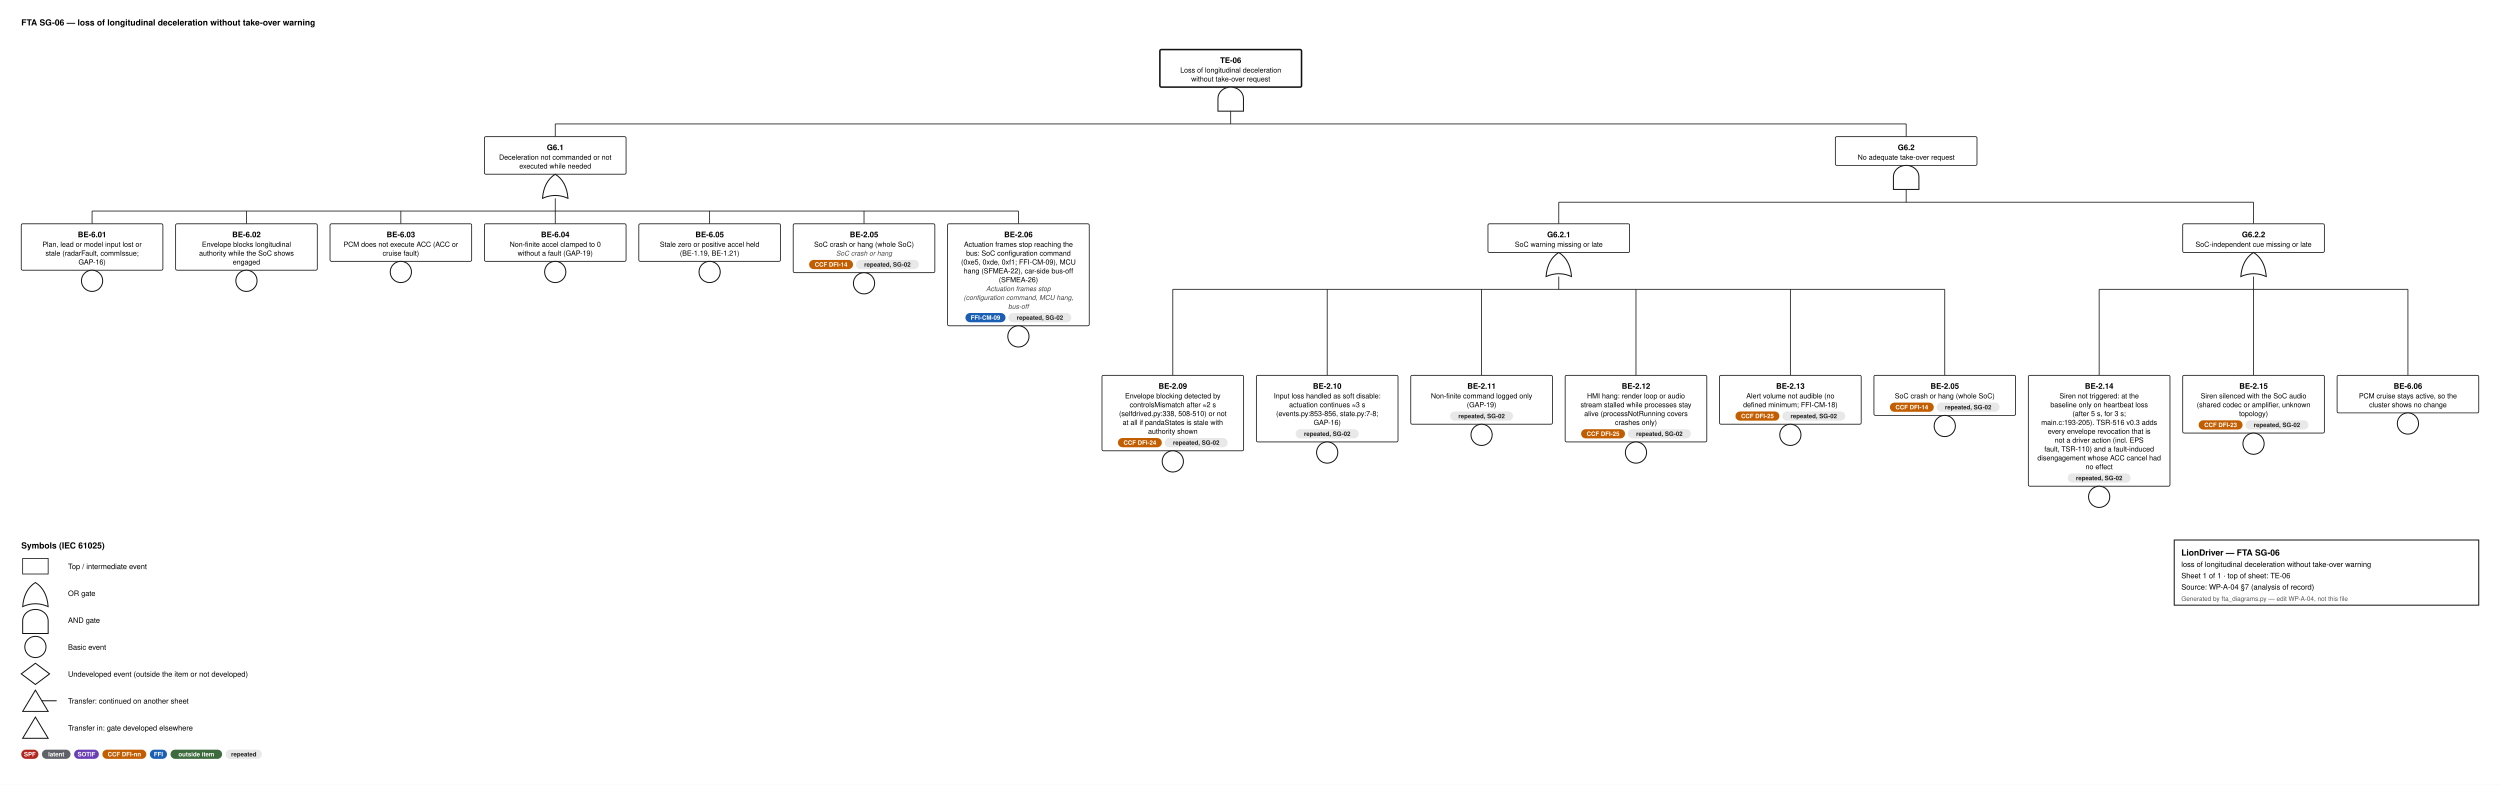
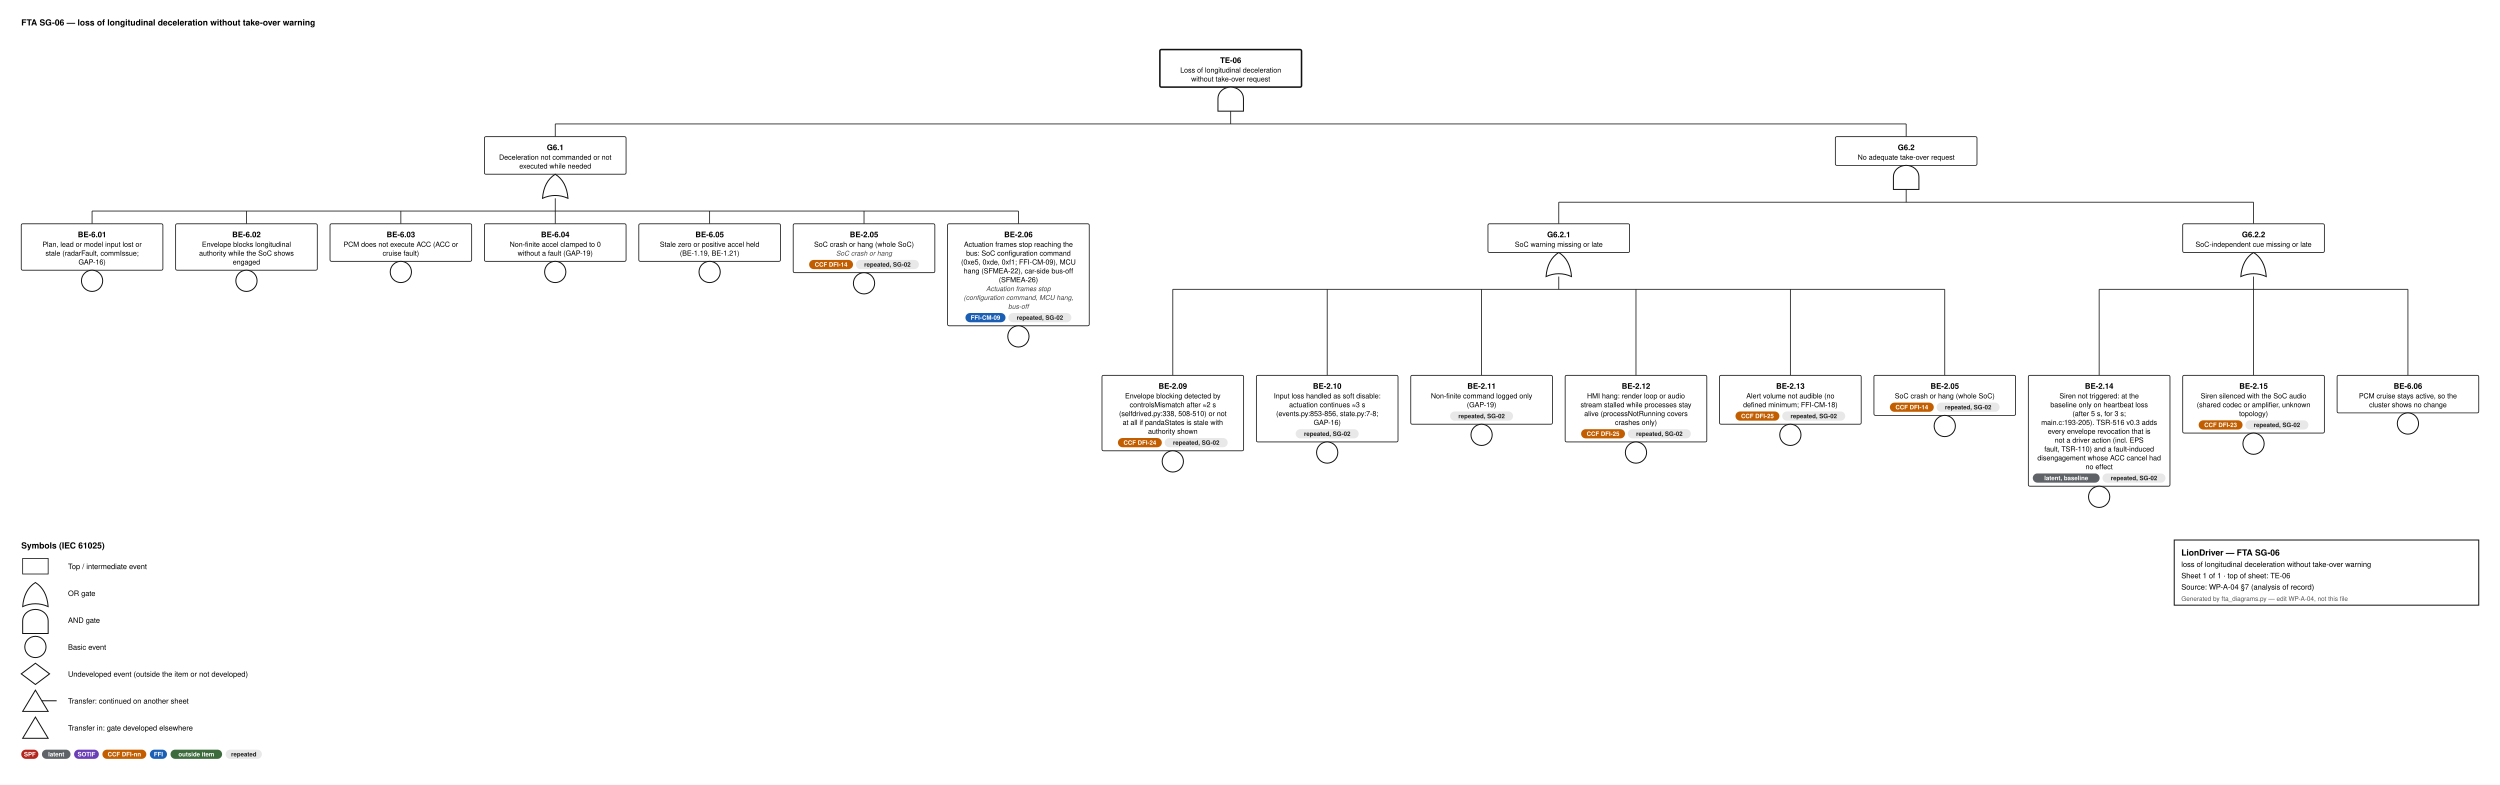
<svg xmlns="http://www.w3.org/2000/svg" width="3530" height="1108" viewBox="0 0 3530 1108" font-family="Helvetica, Arial, sans-serif">
  <style>.id{font-size:11px;font-weight:700;text-anchor:middle}.d{font-size:10px;text-anchor:middle}.n{font-size:9.5px;font-style:italic;text-anchor:middle;fill:#444}.b{font-size:8.6px;font-weight:600;text-anchor:middle}.h{font-size:12px;font-weight:700}.l{font-size:10.5px}.s{font-size:9px;fill:#555}.w{stroke:#111;stroke-width:1.1}</style>
  <rect width="100%" height="100%" fill="#fff" />
  <text x="30" y="36" class="h">FTA SG-06 — loss of longitudinal deceleration without take-over warning</text>
  <rect x="1637.75" y="70" width="200" height="53.0" rx="2" fill="#fff" stroke="#111" stroke-width="2.2" />
  <text x="1737.75" y="89" class="id">TE-06</text>
  <text x="1737.75" y="102.5" class="d">Loss of longitudinal deceleration</text>
  <text x="1737.75" y="115.0" class="d">without take-over request</text>
  <path d="M1719.75,157.0 L1719.75,139.0 A18,16 0 0 1 1755.75,139.0 L1755.75,157.0 Z" fill="#fff" stroke="#111" stroke-width="1.4" />
  <line x1="1737.75" y1="157.0" x2="1737.75" y2="175.0" class="w" />
  <line x1="784.0" y1="175.0" x2="2691.5" y2="175.0" class="w" />
  <line x1="784.0" y1="175.0" x2="784.0" y2="193.0" class="w" />
  <line x1="2691.5" y1="175.0" x2="2691.5" y2="193.0" class="w" />
  <rect x="684.0" y="193.0" width="200" height="53.0" rx="2" fill="#fff" stroke="#111" stroke-width="1.1" />
  <text x="784.0" y="212.0" class="id">G6.1</text>
  <text x="784.0" y="225.5" class="d">Deceleration not commanded or not</text>
  <text x="784.0" y="238.0" class="d">executed while needed</text>
  <path d="M766.0,280.0 Q784.0,272.0 802.0,280.0 Q800.0,256.0 784.0,246.0 Q768.0,256.0 766.0,280.0 Z" fill="#fff" stroke="#111" stroke-width="1.4" />
  <line x1="784.0" y1="280.0" x2="784.0" y2="298.0" class="w" />
  <line x1="130.0" y1="298.0" x2="1438.0" y2="298.0" class="w" />
  <line x1="130.0" y1="298.0" x2="130.0" y2="316.0" class="w" />
  <line x1="348.0" y1="298.0" x2="348.0" y2="316.0" class="w" />
  <line x1="566.0" y1="298.0" x2="566.0" y2="316.0" class="w" />
  <line x1="784.0" y1="298.0" x2="784.0" y2="316.0" class="w" />
  <line x1="1002.0" y1="298.0" x2="1002.0" y2="316.0" class="w" />
  <line x1="1220.0" y1="298.0" x2="1220.0" y2="316.0" class="w" />
  <line x1="1438.0" y1="298.0" x2="1438.0" y2="316.0" class="w" />
  <rect x="30" y="316.0" width="200" height="65.5" rx="2" fill="#fff" stroke="#111" stroke-width="1.1" />
  <text x="130.0" y="335.0" class="id">BE-6.01</text>
  <text x="130.0" y="348.5" class="d">Plan, lead or model input lost or</text>
  <text x="130.0" y="361.0" class="d">stale (radarFault, commIssue;</text>
  <text x="130.0" y="373.5" class="d">GAP-16)</text>
  <circle cx="130.0" cy="396.5" r="15" fill="#fff" stroke="#111" stroke-width="1.4" />
  <rect x="248" y="316.0" width="200" height="65.5" rx="2" fill="#fff" stroke="#111" stroke-width="1.1" />
  <text x="348.0" y="335.0" class="id">BE-6.02</text>
  <text x="348.0" y="348.5" class="d">Envelope blocks longitudinal</text>
  <text x="348.0" y="361.0" class="d">authority while the SoC shows</text>
  <text x="348.0" y="373.5" class="d">engaged</text>
  <circle cx="348.0" cy="396.5" r="15" fill="#fff" stroke="#111" stroke-width="1.4" />
  <rect x="466" y="316.0" width="200" height="53.0" rx="2" fill="#fff" stroke="#111" stroke-width="1.1" />
  <text x="566.0" y="335.0" class="id">BE-6.03</text>
  <text x="566.0" y="348.5" class="d">PCM does not execute ACC (ACC or</text>
  <text x="566.0" y="361.0" class="d">cruise fault)</text>
  <circle cx="566.0" cy="384.0" r="15" fill="#fff" stroke="#111" stroke-width="1.4" />
  <rect x="684" y="316.0" width="200" height="53.0" rx="2" fill="#fff" stroke="#111" stroke-width="1.1" />
  <text x="784.0" y="335.0" class="id">BE-6.04</text>
  <text x="784.0" y="348.5" class="d">Non-finite accel clamped to 0</text>
  <text x="784.0" y="361.0" class="d">without a fault (GAP-19)</text>
  <circle cx="784.0" cy="384.0" r="15" fill="#fff" stroke="#111" stroke-width="1.4" />
  <rect x="902" y="316.0" width="200" height="53.0" rx="2" fill="#fff" stroke="#111" stroke-width="1.1" />
  <text x="1002.0" y="335.0" class="id">BE-6.05</text>
  <text x="1002.0" y="348.5" class="d">Stale zero or positive accel held</text>
  <text x="1002.0" y="361.0" class="d">(BE-1.19, BE-1.21)</text>
  <circle cx="1002.0" cy="384.0" r="15" fill="#fff" stroke="#111" stroke-width="1.4" />
  <rect x="1120" y="316.0" width="200" height="69.0" rx="2" fill="#fff" stroke="#111" stroke-width="1.1" />
  <text x="1220.0" y="335.0" class="id">BE-2.05</text>
  <text x="1220.0" y="348.5" class="d">SoC crash or hang (whole SoC)</text>
  <text x="1220.0" y="361.0" class="n">SoC crash or hang</text>
  <rect x="1142.5" y="367.0" width="62.0" height="13" rx="6.5" fill="#c25e00" />
  <text x="1173.5" y="376.5" class="b" fill="#fff">CCF DFI-14</text>
  <rect x="1208.5" y="367.0" width="89.0" height="13" rx="6.5" fill="#e8e8e8" />
  <text x="1253.0" y="376.5" class="b" fill="#222">repeated, SG-02</text>
  <circle cx="1220.0" cy="400.0" r="15" fill="#fff" stroke="#111" stroke-width="1.4" />
  <rect x="1338" y="316.0" width="200" height="144.0" rx="2" fill="#fff" stroke="#111" stroke-width="1.1" />
  <text x="1438.0" y="335.0" class="id">BE-2.06</text>
  <text x="1438.0" y="348.5" class="d">Actuation frames stop reaching the</text>
  <text x="1438.0" y="361.0" class="d">bus: SoC configuration command</text>
  <text x="1438.0" y="373.5" class="d">(0xe5, 0xde, 0xf1; FFI-CM-09), MCU</text>
  <text x="1438.0" y="386.0" class="d">hang (SFMEA-22), car-side bus-off</text>
  <text x="1438.0" y="398.5" class="d">(SFMEA-26)</text>
  <text x="1438.0" y="411.0" class="n">Actuation frames stop</text>
  <text x="1438.0" y="423.5" class="n">(configuration command, MCU hang,</text>
  <text x="1438.0" y="436.0" class="n">bus-off</text>
  <rect x="1363.2" y="442.0" width="56.6" height="13" rx="6.5" fill="#1a5fb4" />
  <text x="1391.5" y="451.5" class="b" fill="#fff">FFI-CM-09</text>
  <rect x="1423.8" y="442.0" width="89.0" height="13" rx="6.5" fill="#e8e8e8" />
  <text x="1468.3" y="451.5" class="b" fill="#222">repeated, SG-02</text>
  <circle cx="1438.0" cy="475.0" r="15" fill="#fff" stroke="#111" stroke-width="1.4" />
  <rect x="2591.5" y="193.0" width="200" height="40.5" rx="2" fill="#fff" stroke="#111" stroke-width="1.1" />
  <text x="2691.5" y="212.0" class="id">G6.2</text>
  <text x="2691.5" y="225.5" class="d">No adequate take-over request</text>
  <path d="M2673.5,267.5 L2673.5,249.5 A18,16 0 0 1 2709.5,249.5 L2709.5,267.5 Z" fill="#fff" stroke="#111" stroke-width="1.4" />
  <line x1="2691.5" y1="267.5" x2="2691.5" y2="285.5" class="w" />
  <line x1="2201.0" y1="285.5" x2="3182.0" y2="285.5" class="w" />
  <line x1="2201.0" y1="285.5" x2="2201.0" y2="316.0" class="w" />
  <line x1="3182.0" y1="285.5" x2="3182.0" y2="316.0" class="w" />
  <rect x="2101.0" y="316.0" width="200" height="40.5" rx="2" fill="#fff" stroke="#111" stroke-width="1.1" />
  <text x="2201.0" y="335.0" class="id">G6.2.1</text>
  <text x="2201.0" y="348.5" class="d">SoC warning missing or late</text>
  <path d="M2183.0,390.5 Q2201.0,382.5 2219.0,390.5 Q2217.0,366.5 2201.0,356.5 Q2185.0,366.5 2183.0,390.5 Z" fill="#fff" stroke="#111" stroke-width="1.4" />
  <line x1="2201.0" y1="390.5" x2="2201.0" y2="408.5" class="w" />
  <line x1="1656.0" y1="408.5" x2="2746.0" y2="408.5" class="w" />
  <line x1="1656.0" y1="408.5" x2="1656.0" y2="530.0" class="w" />
  <line x1="1874.0" y1="408.5" x2="1874.0" y2="530.0" class="w" />
  <line x1="2092.0" y1="408.5" x2="2092.0" y2="530.0" class="w" />
  <line x1="2310.0" y1="408.5" x2="2310.0" y2="530.0" class="w" />
  <line x1="2528.0" y1="408.5" x2="2528.0" y2="530.0" class="w" />
  <line x1="2746.0" y1="408.5" x2="2746.0" y2="530.0" class="w" />
  <rect x="1556" y="530.0" width="200" height="106.5" rx="2" fill="#fff" stroke="#111" stroke-width="1.1" />
  <text x="1656.0" y="549.0" class="id">BE-2.09</text>
  <text x="1656.0" y="562.5" class="d">Envelope blocking detected by</text>
  <text x="1656.0" y="575.0" class="d">controlsMismatch after ≈2 s</text>
  <text x="1656.0" y="587.5" class="d">(selfdrived.py:338, 508-510) or not</text>
  <text x="1656.0" y="600.0" class="d">at all if pandaStates is stale with</text>
  <text x="1656.0" y="612.5" class="d">authority shown</text>
  <rect x="1578.5" y="618.5" width="62.0" height="13" rx="6.5" fill="#c25e00" />
  <text x="1609.5" y="628.0" class="b" fill="#fff">CCF DFI-24</text>
  <rect x="1644.5" y="618.5" width="89.0" height="13" rx="6.5" fill="#e8e8e8" />
  <text x="1689.0" y="628.0" class="b" fill="#222">repeated, SG-02</text>
  <circle cx="1656.0" cy="651.5" r="15" fill="#fff" stroke="#111" stroke-width="1.4" />
  <rect x="1774" y="530.0" width="200" height="94.0" rx="2" fill="#fff" stroke="#111" stroke-width="1.1" />
  <text x="1874.0" y="549.0" class="id">BE-2.10</text>
  <text x="1874.0" y="562.5" class="d">Input loss handled as soft disable:</text>
  <text x="1874.0" y="575.0" class="d">actuation continues ≈3 s</text>
  <text x="1874.0" y="587.5" class="d">(events.py:853-856, state.py:7-8;</text>
  <text x="1874.0" y="600.0" class="d">GAP-16)</text>
  <rect x="1829.5" y="606.0" width="89.0" height="13" rx="6.5" fill="#e8e8e8" />
  <text x="1874.0" y="615.5" class="b" fill="#222">repeated, SG-02</text>
  <circle cx="1874.0" cy="639.0" r="15" fill="#fff" stroke="#111" stroke-width="1.4" />
  <rect x="1992" y="530.0" width="200" height="69.0" rx="2" fill="#fff" stroke="#111" stroke-width="1.1" />
  <text x="2092.0" y="549.0" class="id">BE-2.11</text>
  <text x="2092.0" y="562.5" class="d">Non-finite command logged only</text>
  <text x="2092.0" y="575.0" class="d">(GAP-19)</text>
  <rect x="2047.5" y="581.0" width="89.0" height="13" rx="6.5" fill="#e8e8e8" />
  <text x="2092.0" y="590.5" class="b" fill="#222">repeated, SG-02</text>
  <circle cx="2092.0" cy="614.0" r="15" fill="#fff" stroke="#111" stroke-width="1.4" />
  <rect x="2210" y="530.0" width="200" height="94.0" rx="2" fill="#fff" stroke="#111" stroke-width="1.1" />
  <text x="2310.0" y="549.0" class="id">BE-2.12</text>
  <text x="2310.0" y="562.5" class="d">HMI hang: render loop or audio</text>
  <text x="2310.0" y="575.0" class="d">stream stalled while processes stay</text>
  <text x="2310.0" y="587.5" class="d">alive (processNotRunning covers</text>
  <text x="2310.0" y="600.0" class="d">crashes only)</text>
  <rect x="2232.5" y="606.0" width="62.0" height="13" rx="6.5" fill="#c25e00" />
  <text x="2263.5" y="615.5" class="b" fill="#fff">CCF DFI-25</text>
  <rect x="2298.5" y="606.0" width="89.0" height="13" rx="6.5" fill="#e8e8e8" />
  <text x="2343.0" y="615.5" class="b" fill="#222">repeated, SG-02</text>
  <circle cx="2310.0" cy="639.0" r="15" fill="#fff" stroke="#111" stroke-width="1.4" />
  <rect x="2428" y="530.0" width="200" height="69.0" rx="2" fill="#fff" stroke="#111" stroke-width="1.1" />
  <text x="2528.0" y="549.0" class="id">BE-2.13</text>
  <text x="2528.0" y="562.5" class="d">Alert volume not audible (no</text>
  <text x="2528.0" y="575.0" class="d">defined minimum; FFI-CM-18)</text>
  <rect x="2450.5" y="581.0" width="62.0" height="13" rx="6.5" fill="#c25e00" />
  <text x="2481.5" y="590.5" class="b" fill="#fff">CCF DFI-25</text>
  <rect x="2516.5" y="581.0" width="89.0" height="13" rx="6.5" fill="#e8e8e8" />
  <text x="2561.0" y="590.5" class="b" fill="#222">repeated, SG-02</text>
  <circle cx="2528.0" cy="614.0" r="15" fill="#fff" stroke="#111" stroke-width="1.4" />
  <rect x="2646" y="530.0" width="200" height="56.5" rx="2" fill="#fff" stroke="#111" stroke-width="1.1" />
  <text x="2746.0" y="549.0" class="id">BE-2.05</text>
  <text x="2746.0" y="562.5" class="d">SoC crash or hang (whole SoC)</text>
  <rect x="2668.5" y="568.5" width="62.0" height="13" rx="6.5" fill="#c25e00" />
  <text x="2699.5" y="578.0" class="b" fill="#fff">CCF DFI-14</text>
  <rect x="2734.5" y="568.5" width="89.0" height="13" rx="6.5" fill="#e8e8e8" />
  <text x="2779.0" y="578.0" class="b" fill="#222">repeated, SG-02</text>
  <circle cx="2746.0" cy="601.5" r="15" fill="#fff" stroke="#111" stroke-width="1.4" />
  <rect x="3082.0" y="316.0" width="200" height="40.5" rx="2" fill="#fff" stroke="#111" stroke-width="1.1" />
  <text x="3182.0" y="335.0" class="id">G6.2.2</text>
  <text x="3182.0" y="348.5" class="d">SoC-independent cue missing or late</text>
  <path d="M3164.0,390.5 Q3182.0,382.5 3200.0,390.5 Q3198.0,366.5 3182.0,356.5 Q3166.0,366.5 3164.0,390.5 Z" fill="#fff" stroke="#111" stroke-width="1.4" />
  <line x1="3182.0" y1="390.5" x2="3182.0" y2="408.5" class="w" />
  <line x1="2964.0" y1="408.5" x2="3400.0" y2="408.5" class="w" />
  <line x1="2964.0" y1="408.5" x2="2964.0" y2="530.0" class="w" />
  <line x1="3182.0" y1="408.5" x2="3182.0" y2="530.0" class="w" />
  <line x1="3400.0" y1="408.5" x2="3400.0" y2="530.0" class="w" />
  <rect x="2864" y="530.0" width="200" height="156.5" rx="2" fill="#fff" stroke="#111" stroke-width="1.1" />
  <text x="2964.0" y="549.0" class="id">BE-2.14</text>
  <text x="2964.0" y="562.5" class="d">Siren not triggered: at the</text>
  <text x="2964.0" y="575.0" class="d">baseline only on heartbeat loss</text>
  <text x="2964.0" y="587.5" class="d">(after 5 s, for 3 s;</text>
  <text x="2964.0" y="600.0" class="d">main.c:193-205). TSR-516 v0.3 adds</text>
  <text x="2964.0" y="612.5" class="d">every envelope revocation that is</text>
  <text x="2964.0" y="625.0" class="d">not a driver action (incl. EPS</text>
  <text x="2964.0" y="637.5" class="d">fault, TSR-110) and a fault-induced</text>
  <text x="2964.0" y="650.0" class="d">disengagement whose ACC cancel had</text>
  <text x="2964.0" y="662.5" class="d">no effect</text>
-   <rect x="2919.5" y="668.5" width="89.0" height="13" rx="6.5" fill="#e8e8e8" />
-   <text x="2964.0" y="678.0" class="b" fill="#222">repeated, SG-02</text>
+   <rect x="2870.3" y="668.5" width="94.4" height="13" rx="6.5" fill="#5f6368" />
+   <text x="2917.5" y="678.0" class="b" fill="#fff">latent, baseline</text>
+   <rect x="2968.7" y="668.5" width="89.0" height="13" rx="6.5" fill="#e8e8e8" />
+   <text x="3013.2" y="678.0" class="b" fill="#222">repeated, SG-02</text>
  <circle cx="2964.0" cy="701.5" r="15" fill="#fff" stroke="#111" stroke-width="1.4" />
  <rect x="3082" y="530.0" width="200" height="81.5" rx="2" fill="#fff" stroke="#111" stroke-width="1.1" />
  <text x="3182.0" y="549.0" class="id">BE-2.15</text>
  <text x="3182.0" y="562.5" class="d">Siren silenced with the SoC audio</text>
  <text x="3182.0" y="575.0" class="d">(shared codec or amplifier, unknown</text>
  <text x="3182.0" y="587.5" class="d">topology)</text>
  <rect x="3104.5" y="593.5" width="62.0" height="13" rx="6.5" fill="#c25e00" />
  <text x="3135.5" y="603.0" class="b" fill="#fff">CCF DFI-23</text>
  <rect x="3170.5" y="593.5" width="89.0" height="13" rx="6.5" fill="#e8e8e8" />
  <text x="3215.0" y="603.0" class="b" fill="#222">repeated, SG-02</text>
  <circle cx="3182.0" cy="626.5" r="15" fill="#fff" stroke="#111" stroke-width="1.4" />
  <rect x="3300" y="530.0" width="200" height="53.0" rx="2" fill="#fff" stroke="#111" stroke-width="1.1" />
  <text x="3400.0" y="549.0" class="id">BE-6.06</text>
  <text x="3400.0" y="562.5" class="d">PCM cruise stays active, so the</text>
  <text x="3400.0" y="575.0" class="d">cluster shows no change</text>
  <circle cx="3400.0" cy="598.0" r="15" fill="#fff" stroke="#111" stroke-width="1.4" />
  <text x="30" y="774.5" class="h">Symbols (IEC 61025)</text>
  <rect x="32" y="788.5" width="36" height="22" fill="#fff" stroke="#111" stroke-width="1.1" />
  <text x="96" y="803.5" class="l">Top / intermediate event</text>
  <path d="M32,856.5 Q50,848.5 68,856.5 Q66,832.5 50,822.5 Q34,832.5 32,856.5 Z" fill="#fff" stroke="#111" stroke-width="1.4" />
  <text x="96" y="841.5" class="l">OR gate</text>
  <path d="M32,894.5 L32,876.5 A18,16 0 0 1 68,876.5 L68,894.5 Z" fill="#fff" stroke="#111" stroke-width="1.4" />
  <text x="96" y="879.5" class="l">AND gate</text>
  <circle cx="50" cy="913.5" r="15" fill="#fff" stroke="#111" stroke-width="1.4" />
  <text x="96" y="917.5" class="l">Basic event</text>
  <path d="M50,936.5 L70,951.5 L50,966.5 L30,951.5 Z" fill="#fff" stroke="#111" stroke-width="1.4" />
  <text x="96" y="955.5" class="l">Undeveloped event (outside the item or not developed)</text>
  <path d="M50,974.5 L68,1004.5 L32,1004.5 Z" fill="#fff" stroke="#111" stroke-width="1.4" />
  <line x1="59" y1="989.5" x2="80" y2="989.5" stroke="#111" stroke-width="1.4" />
  <text x="96" y="993.5" class="l">Transfer: continued on another sheet</text>
  <path d="M50,1012.5 L68,1042.5 L32,1042.5 Z" fill="#fff" stroke="#111" stroke-width="1.4" />
  <text x="96" y="1031.5" class="l">Transfer in: gate developed elsewhere</text>
  <rect x="30" y="1058.5" width="24.2" height="13" rx="6.5" fill="#b3261e" />
  <text x="42.1" y="1068.0" class="b" fill="#fff">SPF</text>
  <rect x="59.2" y="1058.5" width="40.4" height="13" rx="6.5" fill="#5f6368" />
  <text x="79.4" y="1068.0" class="b" fill="#fff">latent</text>
  <rect x="104.6" y="1058.5" width="35.0" height="13" rx="6.5" fill="#6a3fb5" />
  <text x="122.1" y="1068.0" class="b" fill="#fff">SOTIF</text>
  <rect x="144.6" y="1058.5" width="62.0" height="13" rx="6.5" fill="#c25e00" />
  <text x="175.6" y="1068.0" class="b" fill="#fff">CCF DFI-nn</text>
  <rect x="211.6" y="1058.5" width="24.2" height="13" rx="6.5" fill="#1a5fb4" />
  <text x="223.7" y="1068.0" class="b" fill="#fff">FFI</text>
  <rect x="240.8" y="1058.5" width="72.8" height="13" rx="6.5" fill="#3d6b3d" />
  <text x="277.2" y="1068.0" class="b" fill="#fff">outside item</text>
  <rect x="318.6" y="1058.5" width="51.2" height="13" rx="6.5" fill="#e8e8e8" />
  <text x="344.2" y="1068.0" class="b" fill="#222">repeated</text>
  <rect x="3070" y="762.5" width="430" height="92" fill="#fff" stroke="#111" stroke-width="1.4" />
  <text x="3080" y="784.5" class="h" text-anchor="start">LionDriver — FTA SG-06</text>
  <text x="3080" y="800.5" class="l" text-anchor="start">loss of longitudinal deceleration without take-over warning</text>
  <text x="3080" y="816.5" class="l" text-anchor="start">Sheet 1 of 1   ·   top of sheet: TE-06</text>
  <text x="3080" y="832.5" class="l" text-anchor="start">Source: WP-A-04 §7 (analysis of record)</text>
  <text x="3080" y="848.5" class="s" text-anchor="start">Generated by fta_diagrams.py — edit WP-A-04, not this file</text>
</svg>
